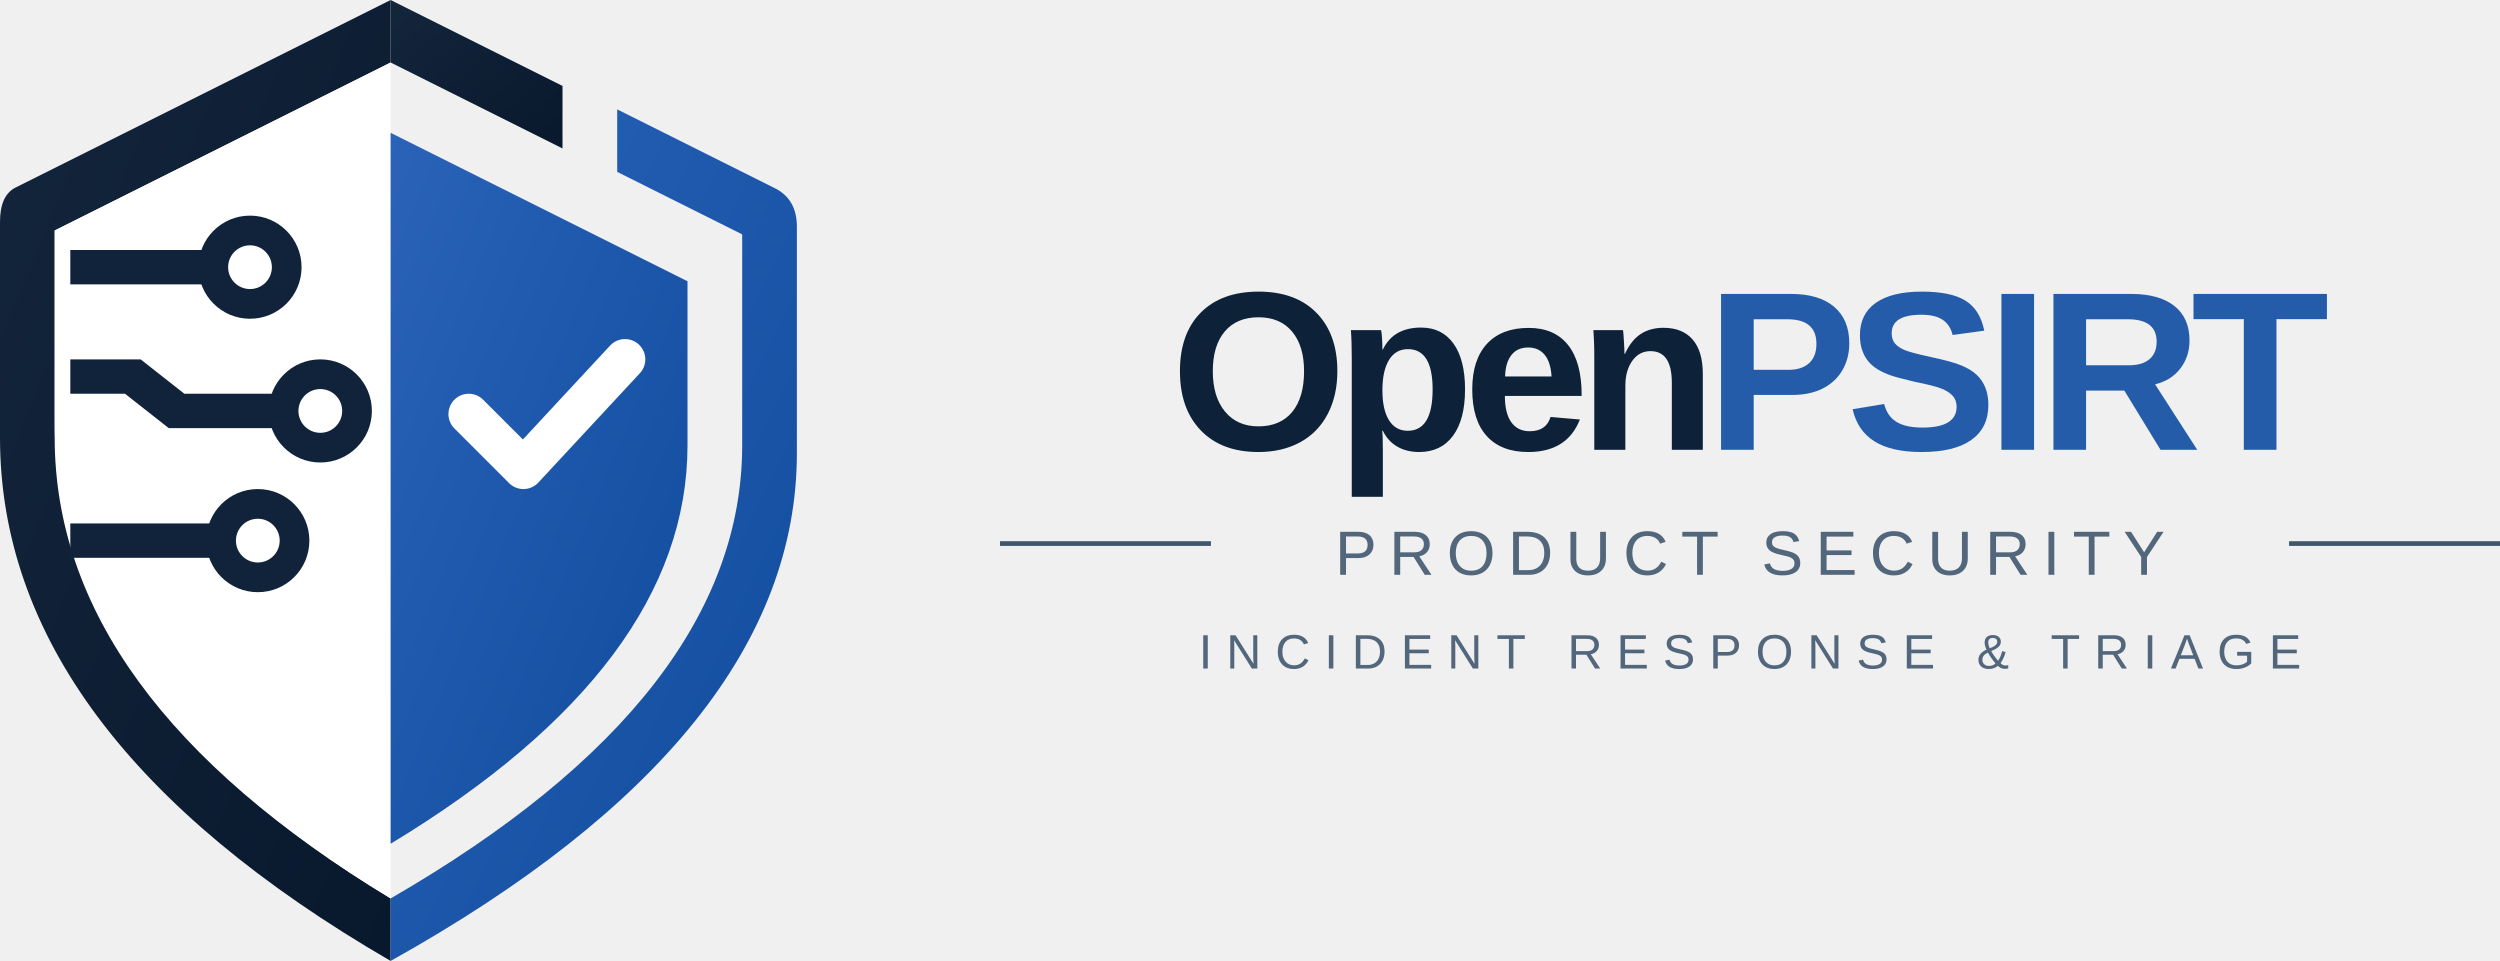
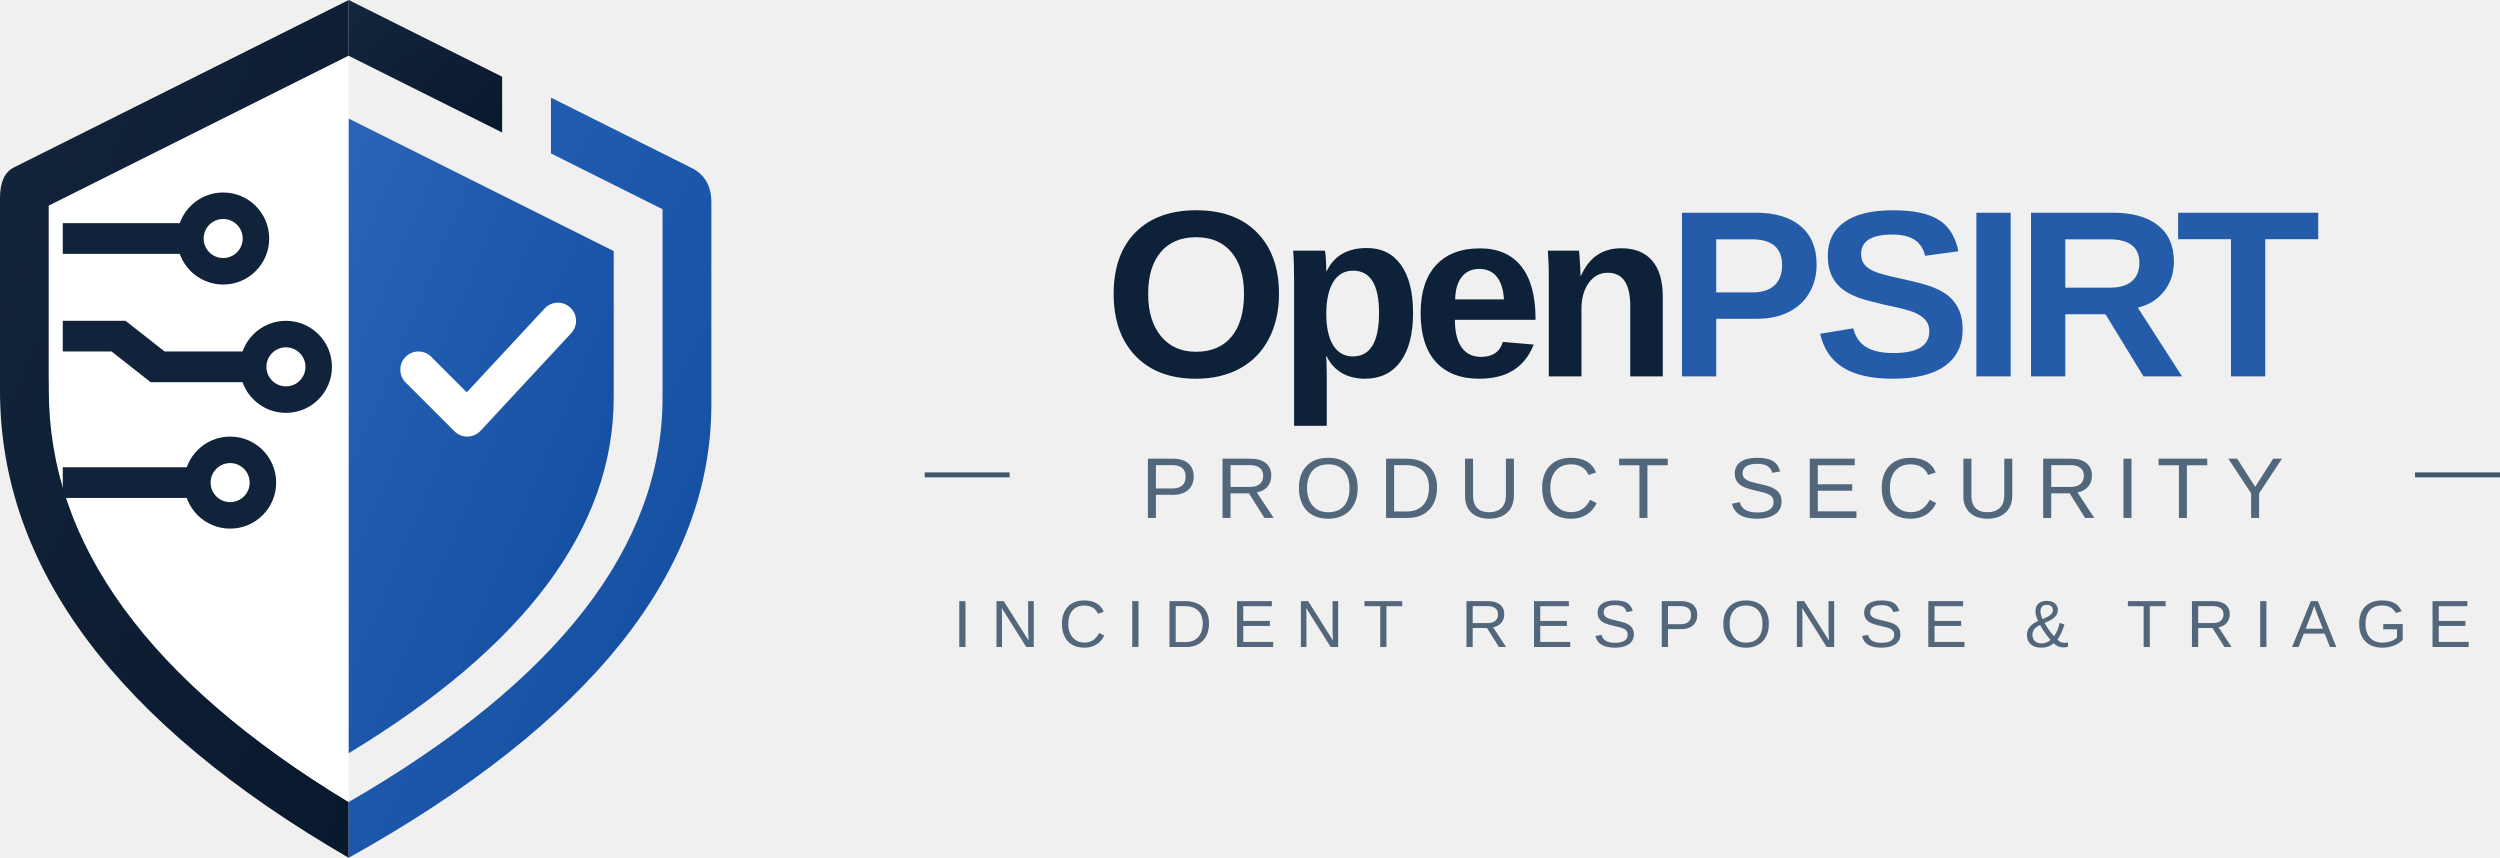
- <svg xmlns="http://www.w3.org/2000/svg" viewBox="0 0 1600 615" width="1600" height="615">
+ <svg xmlns="http://www.w3.org/2000/svg" viewBox="0 0 1523.5 522.75" width="1523.5" height="522.75">
  <defs>
    <linearGradient id="navy" x1="0" y1="0" x2="1" y2="1">
      <stop offset="0" stop-color="#14263c" />
      <stop offset="1" stop-color="#08182d" />
    </linearGradient>
    <linearGradient id="blue" x1="0" y1="0" x2="1" y2="1">
      <stop offset="0" stop-color="#2a63b8" />
      <stop offset="1" stop-color="#0f4b9d" />
    </linearGradient>
  </defs>
-   <g transform="translate(-350 -140)">
+   <g transform="translate(0 0) scale(0.85) translate(-350 -140)">
    <path fill="url(#navy)" d="M600 140 L360 260 Q350 265 350 282 L350 420     Q350 610 600 755 L600 715 Q385 585 385 410 L385 287.5 L600 180 Z" />
    <path fill="url(#navy)" d="M600 140 L710 195 L710 235 L600 180 Z" />
    <path fill="url(#blue)" d="M745 210 L845 260 Q860 267 860 285 L860 430     Q860 610 600 755 L600 715 Q825 585 825 425 L825 290 L745 250 Z" />
    <path fill="#ffffff" d="M600 180 L385 287.5 L385 420 Q385 585 600 715 Z" />
    <path fill="url(#blue)" d="M600 225 L790 320 L790 425 Q790 565 600 680 Z" />
    <g fill="#10233a">
      <path d="M395 300 H500 V322 H395 Z" />
      <path d="M395 370 H440 L468 392 H545 V414 H458 L430 392 H395 Z" />
      <path d="M395 475 H505 V497 H395 Z" />
    </g>
    <g fill="#10233a">
      <circle cx="510" cy="311" r="33" />
      <circle cx="555" cy="403" r="33" />
      <circle cx="515" cy="486" r="33" />
    </g>
    <g fill="#ffffff">
      <circle cx="510" cy="311" r="14" />
      <circle cx="555" cy="403" r="14" />
      <circle cx="515" cy="486" r="14" />
    </g>
    <path d="M650 405 L685 440 L750 370" fill="none" stroke="#ffffff" stroke-width="26" stroke-linecap="round" stroke-linejoin="round" />
  </g>
-   <g transform="translate(520 -597.12)">
+   <g transform="translate(443.5 -655.62)">
    <path fill="#0d2138" d="M335.911 834.661Q335.911 850.237 329.752 862.061Q323.592 873.884 312.122 880.15Q300.653 886.416 285.36 886.416Q261.854 886.416 248.508 872.574Q235.162 858.733 235.162 834.661Q235.162 810.659 248.472 797.207Q261.783 783.755 285.501 783.755Q309.219 783.755 322.565 797.349Q335.911 810.942 335.911 834.661ZM314.6 834.661Q314.6 818.518 306.954 809.349Q299.307 800.181 285.501 800.181Q271.483 800.181 263.836 809.279Q256.19 818.376 256.19 834.661Q256.19 851.086 264.013 860.538Q271.837 869.99 285.36 869.99Q299.378 869.99 306.989 860.786Q314.6 851.582 314.6 834.661ZM417.625 846.343Q417.625 865.53 409.943 875.973Q402.261 886.416 388.242 886.416Q380.171 886.416 374.188 882.911Q368.206 879.407 365.02 872.822H364.595Q365.02 874.946 365.02 885.708V915.09H345.125V826.023Q345.125 815.19 344.558 808.394H363.887Q364.241 809.668 364.489 813.42Q364.737 817.173 364.737 820.854H365.02Q371.746 806.765 389.517 806.765Q402.898 806.765 410.261 817.067Q417.625 827.368 417.625 846.343ZM396.88 846.343Q396.88 820.571 381.092 820.571Q373.162 820.571 368.949 827.51Q364.737 834.448 364.737 846.909Q364.737 859.299 368.949 866.061Q373.162 872.822 380.95 872.822Q396.88 872.822 396.88 846.343ZM458.061 886.416Q440.786 886.416 431.511 876.185Q422.236 865.955 422.236 846.343Q422.236 827.368 431.653 817.173Q441.069 806.978 458.344 806.978Q474.841 806.978 483.55 817.916Q492.258 828.855 492.258 849.954V850.52H443.122Q443.122 861.707 447.264 867.406Q451.406 873.105 459.052 873.105Q469.602 873.105 472.363 863.972L491.125 865.601Q482.983 886.416 458.061 886.416ZM458.061 819.509Q451.052 819.509 447.264 824.395Q443.476 829.28 443.264 838.059H473Q472.434 828.784 468.54 824.147Q464.646 819.509 458.061 819.509ZM549.97 885.0V842.024Q549.97 821.846 536.305 821.846Q529.084 821.846 524.659 828.041Q520.234 834.236 520.234 843.936V885.0H500.339V825.527Q500.339 819.368 500.162 815.438Q499.985 811.509 499.772 808.394H518.747Q518.959 809.739 519.313 815.58Q519.667 821.421 519.667 823.616H519.95Q523.986 814.836 530.075 810.872Q536.164 806.907 544.589 806.907Q556.767 806.907 563.281 814.412Q569.794 821.917 569.794 836.36V885.0Z" />
    <path fill="#245ca9" d="M663.544 816.819Q663.544 826.448 659.154 834.023Q654.764 841.599 646.587 845.741Q638.409 849.883 627.152 849.883H602.372V885.0H581.486V785.242H626.302Q644.215 785.242 653.879 793.49Q663.544 801.738 663.544 816.819ZM642.516 817.173Q642.516 801.455 623.966 801.455H602.372V833.811H624.532Q633.17 833.811 637.843 829.528Q642.516 825.244 642.516 817.173ZM752.55 856.255Q752.55 870.911 741.682 878.663Q730.814 886.416 709.786 886.416Q690.599 886.416 679.696 879.619Q668.792 872.822 665.677 859.016L685.855 855.688Q687.908 863.618 693.856 867.194Q699.803 870.769 710.352 870.769Q732.23 870.769 732.23 857.458Q732.23 853.21 729.716 850.449Q727.203 847.688 722.636 845.847Q718.07 844.006 705.113 841.387Q693.927 838.767 689.537 837.174Q685.147 835.581 681.607 833.422Q678.067 831.262 675.589 828.218Q673.111 825.173 671.73 821.067Q670.35 816.96 670.35 811.65Q670.35 798.127 680.51 790.941Q690.67 783.755 710.069 783.755Q728.619 783.755 737.929 789.561Q747.24 795.366 749.93 808.748L729.681 811.509Q728.123 805.066 723.344 801.809Q718.565 798.552 709.644 798.552Q690.67 798.552 690.67 810.447Q690.67 814.341 692.688 816.819Q694.705 819.297 698.67 821.031Q702.635 822.766 714.742 825.386Q729.115 828.43 735.31 831.014Q741.505 833.599 745.115 837.032Q748.726 840.466 750.638 845.245Q752.55 850.024 752.55 856.255ZM760.913 885.0V785.242H781.8V885.0ZM862.734 885.0 839.582 847.122H815.085V885.0H794.199V785.242H844.043Q861.885 785.242 871.584 792.924Q881.284 800.605 881.284 814.978Q881.284 825.457 875.337 833.068Q869.389 840.679 859.265 843.086L886.24 885.0ZM860.256 815.828Q860.256 801.455 841.848 801.455H815.085V830.908H842.414Q851.194 830.908 855.725 826.943Q860.256 822.979 860.256 815.828ZM936.943 801.384V885.0H916.056V801.384H883.842V785.242H969.228V801.384Z" />
-     <line x1="120" y1="945" x2="255" y2="945" stroke="#40566b" stroke-width="3" />
-     <line x1="945" y1="945" x2="1080" y2="945" stroke="#40566b" stroke-width="3" />
-     <path fill="#52677b" d="M359.004 945.762Q359.004 949.668 356.455 951.973Q353.906 954.277 349.531 954.277H341.445V965.0H337.715V937.48H349.297Q353.926 937.48 356.465 939.648Q359.004 941.816 359.004 945.762ZM355.254 945.801Q355.254 940.469 348.848 940.469H341.445V951.328H349.004Q355.254 951.328 355.254 945.801ZM391.848 965.0 384.699 953.574H376.125V965.0H372.395V937.48H385.344Q389.992 937.48 392.521 939.561Q395.051 941.641 395.051 945.352Q395.051 948.418 393.264 950.508Q391.477 952.598 388.332 953.145L396.145 965.0ZM391.301 945.391Q391.301 942.988 389.67 941.729Q388.039 940.469 384.973 940.469H376.125V950.625H385.129Q388.078 950.625 389.689 949.248Q391.301 947.871 391.301 945.391ZM435.199 951.113Q435.199 955.43 433.549 958.672Q431.898 961.914 428.812 963.652Q425.727 965.391 421.527 965.391Q417.289 965.391 414.213 963.672Q411.137 961.953 409.516 958.701Q407.895 955.449 407.895 951.113Q407.895 944.512 411.508 940.791Q415.121 937.07 421.566 937.07Q425.766 937.07 428.852 938.74Q431.938 940.41 433.568 943.594Q435.199 946.777 435.199 951.113ZM431.391 951.113Q431.391 945.977 428.822 943.047Q426.254 940.117 421.566 940.117Q416.84 940.117 414.262 943.008Q411.684 945.898 411.684 951.113Q411.684 956.289 414.291 959.326Q416.898 962.363 421.527 962.363Q426.293 962.363 428.842 959.424Q431.391 956.484 431.391 951.113ZM472.086 950.957Q472.086 955.215 470.426 958.408Q468.766 961.602 465.719 963.301Q462.672 965.0 458.688 965.0H448.395V937.48H457.496Q464.488 937.48 468.287 940.986Q472.086 944.492 472.086 950.957ZM468.336 950.957Q468.336 945.84 465.533 943.154Q462.73 940.469 457.418 940.469H452.125V962.012H458.258Q461.285 962.012 463.58 960.684Q465.875 959.355 467.105 956.855Q468.336 954.355 468.336 950.957ZM496.277 965.391Q492.898 965.391 490.379 964.16Q487.859 962.93 486.473 960.586Q485.086 958.242 485.086 955.0V937.48H488.816V954.688Q488.816 958.457 490.73 960.41Q492.645 962.363 496.258 962.363Q499.969 962.363 502.029 960.342Q504.09 958.32 504.09 954.434V937.48H507.801V954.648Q507.801 957.988 506.385 960.41Q504.969 962.832 502.381 964.111Q499.793 965.391 496.277 965.391ZM534.355 940.117Q529.785 940.117 527.246 943.057Q524.707 945.996 524.707 951.113Q524.707 956.172 527.354 959.248Q530.0 962.324 534.512 962.324Q540.293 962.324 543.203 956.602L546.25 958.125Q544.551 961.68 541.475 963.535Q538.398 965.391 534.336 965.391Q530.176 965.391 527.139 963.662Q524.102 961.934 522.51 958.721Q520.918 955.508 520.918 951.113Q520.918 944.531 524.473 940.801Q528.027 937.07 534.316 937.07Q538.711 937.07 541.66 938.789Q544.609 940.508 545.996 943.887L542.461 945.059Q541.504 942.656 539.385 941.387Q537.266 940.117 534.355 940.117ZM569.836 940.527V965.0H566.125V940.527H556.672V937.48H579.289V940.527ZM632.164 957.402Q632.164 961.211 629.186 963.301Q626.207 965.391 620.797 965.391Q610.738 965.391 609.137 958.398L612.75 957.676Q613.375 960.156 615.406 961.318Q617.438 962.48 620.934 962.48Q624.547 962.48 626.51 961.24Q628.473 960.0 628.473 957.598Q628.473 956.25 627.857 955.41Q627.242 954.57 626.129 954.023Q625.016 953.477 623.473 953.105Q621.93 952.734 620.055 952.305Q616.793 951.582 615.104 950.859Q613.414 950.137 612.438 949.248Q611.461 948.359 610.943 947.168Q610.426 945.977 610.426 944.434Q610.426 940.898 613.131 938.984Q615.836 937.07 620.875 937.07Q625.562 937.07 628.043 938.506Q630.523 939.941 631.52 943.398L627.848 944.043Q627.242 941.855 625.543 940.869Q623.844 939.883 620.836 939.883Q617.535 939.883 615.797 940.977Q614.059 942.07 614.059 944.238Q614.059 945.508 614.732 946.338Q615.406 947.168 616.676 947.744Q617.945 948.32 621.734 949.16Q623.004 949.453 624.264 949.756Q625.523 950.059 626.676 950.479Q627.828 950.898 628.834 951.465Q629.84 952.031 630.582 952.852Q631.324 953.672 631.744 954.785Q632.164 955.898 632.164 957.402ZM645.281 965.0V937.48H666.16V940.527H649.012V949.355H664.988V952.363H649.012V961.953H666.961V965.0ZM692.148 940.117Q687.578 940.117 685.039 943.057Q682.5 945.996 682.5 951.113Q682.5 956.172 685.146 959.248Q687.793 962.324 692.305 962.324Q698.086 962.324 700.996 956.602L704.043 958.125Q702.344 961.68 699.268 963.535Q696.191 965.391 692.129 965.391Q687.969 965.391 684.932 963.662Q681.895 961.934 680.303 958.721Q678.711 955.508 678.711 951.113Q678.711 944.531 682.266 940.801Q685.82 937.07 692.109 937.07Q696.504 937.07 699.453 938.789Q702.402 940.508 703.789 943.887L700.254 945.059Q699.297 942.656 697.178 941.387Q695.059 940.117 692.148 940.117ZM727.844 965.391Q724.465 965.391 721.945 964.16Q719.426 962.93 718.039 960.586Q716.652 958.242 716.652 955.0V937.48H720.383V954.688Q720.383 958.457 722.297 960.41Q724.211 962.363 727.824 962.363Q731.535 962.363 733.596 960.342Q735.656 958.32 735.656 954.434V937.48H739.367V954.648Q739.367 957.988 737.951 960.41Q736.535 962.832 733.947 964.111Q731.359 965.391 727.844 965.391ZM773.188 965.0 766.039 953.574H757.465V965.0H753.734V937.48H766.684Q771.332 937.48 773.861 939.561Q776.391 941.641 776.391 945.352Q776.391 948.418 774.604 950.508Q772.816 952.598 769.672 953.145L777.484 965.0ZM772.641 945.391Q772.641 942.988 771.01 941.729Q769.379 940.469 766.312 940.469H757.465V950.625H766.469Q769.418 950.625 771.029 949.248Q772.641 947.871 772.641 945.391ZM791.031 965.0V937.48H794.762V965.0ZM820.516 940.527V965.0H816.805V940.527H807.352V937.48H829.969V940.527ZM854.062 953.594V965.0H850.352V953.594L839.766 937.48H843.867L852.246 950.586L860.586 937.48H864.688Z" />
-     <path fill="#52677b" d="M250.073 1025.0V1003.672H252.964V1025.0ZM281.203 1025.0 269.79 1006.836 269.865 1008.304 269.941 1010.832V1025.0H267.368V1003.672H270.728L282.262 1021.958Q282.081 1018.991 282.081 1017.659V1003.672H284.684V1025.0ZM308.2 1005.716Q304.658 1005.716 302.691 1007.994Q300.723 1010.272 300.723 1014.238Q300.723 1018.158 302.774 1020.542Q304.825 1022.926 308.322 1022.926Q312.802 1022.926 315.057 1018.491L317.419 1019.672Q316.102 1022.427 313.718 1023.865Q311.334 1025.303 308.185 1025.303Q304.961 1025.303 302.607 1023.963Q300.254 1022.624 299.02 1020.134Q297.786 1017.644 297.786 1014.238Q297.786 1009.137 300.541 1006.246Q303.296 1003.354 308.17 1003.354Q311.576 1003.354 313.862 1004.687Q316.147 1006.019 317.222 1008.637L314.482 1009.545Q313.74 1007.684 312.098 1006.7Q310.456 1005.716 308.2 1005.716ZM330.46 1025.0V1003.672H333.351V1025.0ZM366.116 1014.117Q366.116 1017.417 364.829 1019.891Q363.543 1022.366 361.181 1023.683Q358.82 1025.0 355.732 1025.0H347.755V1003.672H354.809Q360.228 1003.672 363.172 1006.389Q366.116 1009.106 366.116 1014.117ZM363.21 1014.117Q363.21 1010.151 361.038 1008.07Q358.865 1005.988 354.748 1005.988H350.646V1022.684H355.399Q357.745 1022.684 359.524 1021.655Q361.302 1020.625 362.256 1018.688Q363.21 1016.75 363.21 1014.117ZM379.142 1025.0V1003.672H395.323V1006.034H382.033V1012.875H394.415V1015.207H382.033V1022.639H395.944V1025.0ZM422.654 1025.0 411.241 1006.836 411.317 1008.304 411.392 1010.832V1025.0H408.819V1003.672H412.179L423.714 1021.958Q423.532 1018.991 423.532 1017.659V1003.672H426.135V1025.0ZM448.562 1006.034V1025.0H445.686V1006.034H438.36V1003.672H455.888V1006.034ZM500.831 1025.0 495.291 1016.145H488.646V1025.0H485.755V1003.672H495.791Q499.393 1003.672 501.354 1005.284Q503.314 1006.896 503.314 1009.772Q503.314 1012.149 501.929 1013.769Q500.544 1015.388 498.107 1015.812L504.161 1025.0ZM500.407 1009.803Q500.407 1007.941 499.144 1006.965Q497.88 1005.988 495.503 1005.988H488.646V1013.859H495.624Q497.91 1013.859 499.159 1012.792Q500.407 1011.725 500.407 1009.803ZM517.142 1025.0V1003.672H533.323V1006.034H520.033V1012.875H532.415V1015.207H520.033V1022.639H533.944V1025.0ZM563.53 1019.112Q563.53 1022.063 561.222 1023.683Q558.913 1025.303 554.72 1025.303Q546.925 1025.303 545.684 1019.884L548.484 1019.324Q548.969 1021.246 550.543 1022.147Q552.117 1023.047 554.826 1023.047Q557.627 1023.047 559.148 1022.086Q560.669 1021.125 560.669 1019.263Q560.669 1018.219 560.192 1017.568Q559.716 1016.917 558.853 1016.493Q557.99 1016.069 556.794 1015.782Q555.598 1015.494 554.145 1015.161Q551.617 1014.601 550.308 1014.041Q548.999 1013.481 548.242 1012.792Q547.485 1012.104 547.084 1011.18Q546.683 1010.257 546.683 1009.061Q546.683 1006.321 548.779 1004.838Q550.876 1003.354 554.781 1003.354Q558.414 1003.354 560.336 1004.467Q562.259 1005.58 563.031 1008.259L560.185 1008.758Q559.716 1007.063 558.399 1006.299Q557.082 1005.534 554.751 1005.534Q552.193 1005.534 550.845 1006.382Q549.498 1007.229 549.498 1008.91Q549.498 1009.894 550.021 1010.537Q550.543 1011.18 551.527 1011.627Q552.51 1012.073 555.447 1012.724Q556.431 1012.951 557.407 1013.186Q558.384 1013.42 559.277 1013.746Q560.17 1014.071 560.949 1014.51Q561.729 1014.949 562.304 1015.585Q562.879 1016.221 563.205 1017.083Q563.53 1017.946 563.53 1019.112ZM592.995 1010.09Q592.995 1013.118 591.02 1014.904Q589.044 1016.69 585.654 1016.69H579.387V1025.0H576.496V1003.672H585.472Q589.059 1003.672 591.027 1005.353Q592.995 1007.033 592.995 1010.09ZM590.089 1010.121Q590.089 1005.988 585.124 1005.988H579.387V1014.404H585.245Q590.089 1014.404 590.089 1010.121ZM626.259 1014.238Q626.259 1017.583 624.98 1020.096Q623.701 1022.608 621.309 1023.956Q618.918 1025.303 615.663 1025.303Q612.379 1025.303 609.995 1023.971Q607.611 1022.639 606.354 1020.118Q605.098 1017.598 605.098 1014.238Q605.098 1009.122 607.898 1006.238Q610.698 1003.354 615.694 1003.354Q618.948 1003.354 621.34 1004.649Q623.731 1005.943 624.995 1008.41Q626.259 1010.877 626.259 1014.238ZM623.307 1014.238Q623.307 1010.257 621.317 1007.986Q619.326 1005.716 615.694 1005.716Q612.031 1005.716 610.032 1007.956Q608.034 1010.196 608.034 1014.238Q608.034 1018.249 610.055 1020.603Q612.076 1022.957 615.663 1022.957Q619.357 1022.957 621.332 1020.678Q623.307 1018.4 623.307 1014.238ZM653.12 1025.0 641.707 1006.836 641.783 1008.304 641.859 1010.832V1025.0H639.285V1003.672H642.646L654.18 1021.958Q653.998 1018.991 653.998 1017.659V1003.672H656.602V1025.0ZM687.384 1019.112Q687.384 1022.063 685.075 1023.683Q682.767 1025.303 678.574 1025.303Q670.779 1025.303 669.537 1019.884L672.338 1019.324Q672.822 1021.246 674.396 1022.147Q675.97 1023.047 678.68 1023.047Q681.48 1023.047 683.001 1022.086Q684.523 1021.125 684.523 1019.263Q684.523 1018.219 684.046 1017.568Q683.569 1016.917 682.706 1016.493Q681.844 1016.069 680.648 1015.782Q679.452 1015.494 677.999 1015.161Q675.471 1014.601 674.162 1014.041Q672.852 1013.481 672.095 1012.792Q671.339 1012.104 670.938 1011.18Q670.536 1010.257 670.536 1009.061Q670.536 1006.321 672.633 1004.838Q674.729 1003.354 678.635 1003.354Q682.267 1003.354 684.19 1004.467Q686.112 1005.58 686.884 1008.259L684.038 1008.758Q683.569 1007.063 682.252 1006.299Q680.935 1005.534 678.604 1005.534Q676.046 1005.534 674.699 1006.382Q673.352 1007.229 673.352 1008.91Q673.352 1009.894 673.874 1010.537Q674.396 1011.18 675.38 1011.627Q676.364 1012.073 679.301 1012.724Q680.284 1012.951 681.261 1013.186Q682.237 1013.42 683.13 1013.746Q684.023 1014.071 684.803 1014.51Q685.582 1014.949 686.157 1015.585Q686.733 1016.221 687.058 1017.083Q687.384 1017.946 687.384 1019.112ZM700.349 1025.0V1003.672H716.531V1006.034H703.24V1012.875H715.622V1015.207H703.24V1022.639H717.151V1025.0ZM763.154 1025.182Q760.475 1025.182 758.643 1023.259Q757.508 1024.243 756.055 1024.773Q754.602 1025.303 753.012 1025.303Q749.758 1025.303 747.972 1023.736Q746.186 1022.169 746.186 1019.384Q746.186 1015.176 751.378 1012.891Q750.878 1011.952 750.515 1010.666Q750.152 1009.379 750.152 1008.319Q750.152 1006.049 751.537 1004.8Q752.922 1003.551 755.465 1003.551Q757.75 1003.551 759.15 1004.702Q760.551 1005.852 760.551 1007.85Q760.551 1009.636 759.166 1011.029Q757.781 1012.421 754.36 1013.784Q756.04 1016.887 758.795 1020.02Q760.505 1017.507 761.383 1013.814L763.578 1014.465Q762.624 1018.234 760.369 1021.564Q761.822 1023.047 763.517 1023.047Q764.592 1023.047 765.288 1022.805V1024.849Q764.441 1025.182 763.154 1025.182ZM758.25 1007.85Q758.25 1006.76 757.493 1006.072Q756.736 1005.383 755.434 1005.383Q753.981 1005.383 753.224 1006.162Q752.468 1006.942 752.468 1008.319Q752.468 1010.045 753.451 1012.013Q755.434 1011.21 756.365 1010.62Q757.296 1010.03 757.773 1009.349Q758.25 1008.667 758.25 1007.85ZM757.13 1021.715Q754.133 1018.173 752.301 1014.798Q748.729 1016.312 748.729 1019.354Q748.729 1021.186 749.902 1022.253Q751.075 1023.32 753.103 1023.32Q754.178 1023.32 755.253 1022.904Q756.327 1022.487 757.13 1021.715ZM803.284 1006.034V1025.0H800.408V1006.034H793.082V1003.672H810.61V1006.034ZM837.941 1025.0 832.401 1016.145H825.756V1025.0H822.865V1003.672H832.9Q836.503 1003.672 838.463 1005.284Q840.423 1006.896 840.423 1009.772Q840.423 1012.149 839.038 1013.769Q837.653 1015.388 835.216 1015.812L841.271 1025.0ZM837.517 1009.803Q837.517 1007.941 836.253 1006.965Q834.989 1005.988 832.613 1005.988H825.756V1013.859H832.734Q835.019 1013.859 836.268 1012.792Q837.517 1011.725 837.517 1009.803ZM854.57 1025.0V1003.672H857.461V1025.0ZM886.986 1025.0 884.549 1018.764H874.831L872.379 1025.0H869.382L878.086 1003.672H881.37L889.938 1025.0ZM879.69 1005.852 879.554 1006.276Q879.176 1007.532 878.434 1009.5L875.709 1016.508H883.686L880.947 1009.47Q880.523 1008.425 880.099 1007.108ZM900.557 1014.238Q900.557 1009.046 903.343 1006.2Q906.128 1003.354 911.168 1003.354Q914.71 1003.354 916.92 1004.55Q919.13 1005.746 920.326 1008.38L917.571 1009.197Q916.663 1007.381 915.066 1006.548Q913.469 1005.716 911.093 1005.716Q907.399 1005.716 905.447 1007.948Q903.494 1010.181 903.494 1014.238Q903.494 1018.279 905.568 1020.618Q907.641 1022.957 911.304 1022.957Q913.393 1022.957 915.202 1022.321Q917.011 1021.685 918.131 1020.595V1016.75H911.759V1014.329H920.795V1021.685Q919.1 1023.411 916.64 1024.357Q914.18 1025.303 911.304 1025.303Q907.959 1025.303 905.537 1023.971Q903.115 1022.639 901.836 1020.134Q900.557 1017.628 900.557 1014.238ZM934.654 1025.0V1003.672H950.835V1006.034H937.545V1012.875H949.927V1015.207H937.545V1022.639H951.456V1025.0Z" />
+     <line x1="120" y1="945" x2="171.76" y2="945" stroke="#40566b" stroke-width="3" />
+     <line x1="1028.24" y1="945" x2="1080" y2="945" stroke="#40566b" stroke-width="3" />
+     <g transform="translate(600 945) scale(1.311475) translate(-600 -945)">
+       <path fill="#52677b" d="M359.004 945.762Q359.004 949.668 356.455 951.973Q353.906 954.277 349.531 954.277H341.445V965.0H337.715V937.48H349.297Q353.926 937.48 356.465 939.648Q359.004 941.816 359.004 945.762ZM355.254 945.801Q355.254 940.469 348.848 940.469H341.445V951.328H349.004Q355.254 951.328 355.254 945.801ZM391.848 965.0 384.699 953.574H376.125V965.0H372.395V937.48H385.344Q389.992 937.48 392.521 939.561Q395.051 941.641 395.051 945.352Q395.051 948.418 393.264 950.508Q391.477 952.598 388.332 953.145L396.145 965.0ZM391.301 945.391Q391.301 942.988 389.67 941.729Q388.039 940.469 384.973 940.469H376.125V950.625H385.129Q388.078 950.625 389.689 949.248Q391.301 947.871 391.301 945.391ZM435.199 951.113Q435.199 955.43 433.549 958.672Q431.898 961.914 428.812 963.652Q425.727 965.391 421.527 965.391Q417.289 965.391 414.213 963.672Q411.137 961.953 409.516 958.701Q407.895 955.449 407.895 951.113Q407.895 944.512 411.508 940.791Q415.121 937.07 421.566 937.07Q425.766 937.07 428.852 938.74Q431.938 940.41 433.568 943.594Q435.199 946.777 435.199 951.113ZM431.391 951.113Q431.391 945.977 428.822 943.047Q426.254 940.117 421.566 940.117Q416.84 940.117 414.262 943.008Q411.684 945.898 411.684 951.113Q411.684 956.289 414.291 959.326Q416.898 962.363 421.527 962.363Q426.293 962.363 428.842 959.424Q431.391 956.484 431.391 951.113ZM472.086 950.957Q472.086 955.215 470.426 958.408Q468.766 961.602 465.719 963.301Q462.672 965.0 458.688 965.0H448.395V937.48H457.496Q464.488 937.48 468.287 940.986Q472.086 944.492 472.086 950.957ZM468.336 950.957Q468.336 945.84 465.533 943.154Q462.73 940.469 457.418 940.469H452.125V962.012H458.258Q461.285 962.012 463.58 960.684Q465.875 959.355 467.105 956.855Q468.336 954.355 468.336 950.957ZM496.277 965.391Q492.898 965.391 490.379 964.16Q487.859 962.93 486.473 960.586Q485.086 958.242 485.086 955.0V937.48H488.816V954.688Q488.816 958.457 490.73 960.41Q492.645 962.363 496.258 962.363Q499.969 962.363 502.029 960.342Q504.09 958.32 504.09 954.434V937.48H507.801V954.648Q507.801 957.988 506.385 960.41Q504.969 962.832 502.381 964.111Q499.793 965.391 496.277 965.391ZM534.355 940.117Q529.785 940.117 527.246 943.057Q524.707 945.996 524.707 951.113Q524.707 956.172 527.354 959.248Q530.0 962.324 534.512 962.324Q540.293 962.324 543.203 956.602L546.25 958.125Q544.551 961.68 541.475 963.535Q538.398 965.391 534.336 965.391Q530.176 965.391 527.139 963.662Q524.102 961.934 522.51 958.721Q520.918 955.508 520.918 951.113Q520.918 944.531 524.473 940.801Q528.027 937.07 534.316 937.07Q538.711 937.07 541.66 938.789Q544.609 940.508 545.996 943.887L542.461 945.059Q541.504 942.656 539.385 941.387Q537.266 940.117 534.355 940.117ZM569.836 940.527V965.0H566.125V940.527H556.672V937.48H579.289V940.527ZM632.164 957.402Q632.164 961.211 629.186 963.301Q626.207 965.391 620.797 965.391Q610.738 965.391 609.137 958.398L612.75 957.676Q613.375 960.156 615.406 961.318Q617.438 962.48 620.934 962.48Q624.547 962.48 626.51 961.24Q628.473 960.0 628.473 957.598Q628.473 956.25 627.857 955.41Q627.242 954.57 626.129 954.023Q625.016 953.477 623.473 953.105Q621.93 952.734 620.055 952.305Q616.793 951.582 615.104 950.859Q613.414 950.137 612.438 949.248Q611.461 948.359 610.943 947.168Q610.426 945.977 610.426 944.434Q610.426 940.898 613.131 938.984Q615.836 937.07 620.875 937.07Q625.562 937.07 628.043 938.506Q630.523 939.941 631.52 943.398L627.848 944.043Q627.242 941.855 625.543 940.869Q623.844 939.883 620.836 939.883Q617.535 939.883 615.797 940.977Q614.059 942.07 614.059 944.238Q614.059 945.508 614.732 946.338Q615.406 947.168 616.676 947.744Q617.945 948.32 621.734 949.16Q623.004 949.453 624.264 949.756Q625.523 950.059 626.676 950.479Q627.828 950.898 628.834 951.465Q629.84 952.031 630.582 952.852Q631.324 953.672 631.744 954.785Q632.164 955.898 632.164 957.402ZM645.281 965.0V937.48H666.16V940.527H649.012V949.355H664.988V952.363H649.012V961.953H666.961V965.0ZM692.148 940.117Q687.578 940.117 685.039 943.057Q682.5 945.996 682.5 951.113Q682.5 956.172 685.146 959.248Q687.793 962.324 692.305 962.324Q698.086 962.324 700.996 956.602L704.043 958.125Q702.344 961.68 699.268 963.535Q696.191 965.391 692.129 965.391Q687.969 965.391 684.932 963.662Q681.895 961.934 680.303 958.721Q678.711 955.508 678.711 951.113Q678.711 944.531 682.266 940.801Q685.82 937.07 692.109 937.07Q696.504 937.07 699.453 938.789Q702.402 940.508 703.789 943.887L700.254 945.059Q699.297 942.656 697.178 941.387Q695.059 940.117 692.148 940.117ZM727.844 965.391Q724.465 965.391 721.945 964.16Q719.426 962.93 718.039 960.586Q716.652 958.242 716.652 955.0V937.48H720.383V954.688Q720.383 958.457 722.297 960.41Q724.211 962.363 727.824 962.363Q731.535 962.363 733.596 960.342Q735.656 958.32 735.656 954.434V937.48H739.367V954.648Q739.367 957.988 737.951 960.41Q736.535 962.832 733.947 964.111Q731.359 965.391 727.844 965.391ZM773.188 965.0 766.039 953.574H757.465V965.0H753.734V937.48H766.684Q771.332 937.48 773.861 939.561Q776.391 941.641 776.391 945.352Q776.391 948.418 774.604 950.508Q772.816 952.598 769.672 953.145L777.484 965.0ZM772.641 945.391Q772.641 942.988 771.01 941.729Q769.379 940.469 766.312 940.469H757.465V950.625H766.469Q769.418 950.625 771.029 949.248Q772.641 947.871 772.641 945.391ZM791.031 965.0V937.48H794.762V965.0ZM820.516 940.527V965.0H816.805V940.527H807.352V937.48H829.969V940.527ZM854.062 953.594V965.0H850.352V953.594L839.766 937.48H843.867L852.246 950.586L860.586 937.48H864.688Z" />
+       <path fill="#52677b" d="M250.073 1025.0V1003.672H252.964V1025.0ZM281.203 1025.0 269.79 1006.836 269.865 1008.304 269.941 1010.832V1025.0H267.368V1003.672H270.728L282.262 1021.958Q282.081 1018.991 282.081 1017.659V1003.672H284.684V1025.0ZM308.2 1005.716Q304.658 1005.716 302.691 1007.994Q300.723 1010.272 300.723 1014.238Q300.723 1018.158 302.774 1020.542Q304.825 1022.926 308.322 1022.926Q312.802 1022.926 315.057 1018.491L317.419 1019.672Q316.102 1022.427 313.718 1023.865Q311.334 1025.303 308.185 1025.303Q304.961 1025.303 302.607 1023.963Q300.254 1022.624 299.02 1020.134Q297.786 1017.644 297.786 1014.238Q297.786 1009.137 300.541 1006.246Q303.296 1003.354 308.17 1003.354Q311.576 1003.354 313.862 1004.687Q316.147 1006.019 317.222 1008.637L314.482 1009.545Q313.74 1007.684 312.098 1006.7Q310.456 1005.716 308.2 1005.716ZM330.46 1025.0V1003.672H333.351V1025.0ZM366.116 1014.117Q366.116 1017.417 364.829 1019.891Q363.543 1022.366 361.181 1023.683Q358.82 1025.0 355.732 1025.0H347.755V1003.672H354.809Q360.228 1003.672 363.172 1006.389Q366.116 1009.106 366.116 1014.117ZM363.21 1014.117Q363.21 1010.151 361.038 1008.07Q358.865 1005.988 354.748 1005.988H350.646V1022.684H355.399Q357.745 1022.684 359.524 1021.655Q361.302 1020.625 362.256 1018.688Q363.21 1016.75 363.21 1014.117ZM379.142 1025.0V1003.672H395.323V1006.034H382.033V1012.875H394.415V1015.207H382.033V1022.639H395.944V1025.0ZM422.654 1025.0 411.241 1006.836 411.317 1008.304 411.392 1010.832V1025.0H408.819V1003.672H412.179L423.714 1021.958Q423.532 1018.991 423.532 1017.659V1003.672H426.135V1025.0ZM448.562 1006.034V1025.0H445.686V1006.034H438.36V1003.672H455.888V1006.034ZM500.831 1025.0 495.291 1016.145H488.646V1025.0H485.755V1003.672H495.791Q499.393 1003.672 501.354 1005.284Q503.314 1006.896 503.314 1009.772Q503.314 1012.149 501.929 1013.769Q500.544 1015.388 498.107 1015.812L504.161 1025.0ZM500.407 1009.803Q500.407 1007.941 499.144 1006.965Q497.88 1005.988 495.503 1005.988H488.646V1013.859H495.624Q497.91 1013.859 499.159 1012.792Q500.407 1011.725 500.407 1009.803ZM517.142 1025.0V1003.672H533.323V1006.034H520.033V1012.875H532.415V1015.207H520.033V1022.639H533.944V1025.0ZM563.53 1019.112Q563.53 1022.063 561.222 1023.683Q558.913 1025.303 554.72 1025.303Q546.925 1025.303 545.684 1019.884L548.484 1019.324Q548.969 1021.246 550.543 1022.147Q552.117 1023.047 554.826 1023.047Q557.627 1023.047 559.148 1022.086Q560.669 1021.125 560.669 1019.263Q560.669 1018.219 560.192 1017.568Q559.716 1016.917 558.853 1016.493Q557.99 1016.069 556.794 1015.782Q555.598 1015.494 554.145 1015.161Q551.617 1014.601 550.308 1014.041Q548.999 1013.481 548.242 1012.792Q547.485 1012.104 547.084 1011.18Q546.683 1010.257 546.683 1009.061Q546.683 1006.321 548.779 1004.838Q550.876 1003.354 554.781 1003.354Q558.414 1003.354 560.336 1004.467Q562.259 1005.58 563.031 1008.259L560.185 1008.758Q559.716 1007.063 558.399 1006.299Q557.082 1005.534 554.751 1005.534Q552.193 1005.534 550.845 1006.382Q549.498 1007.229 549.498 1008.91Q549.498 1009.894 550.021 1010.537Q550.543 1011.18 551.527 1011.627Q552.51 1012.073 555.447 1012.724Q556.431 1012.951 557.407 1013.186Q558.384 1013.42 559.277 1013.746Q560.17 1014.071 560.949 1014.51Q561.729 1014.949 562.304 1015.585Q562.879 1016.221 563.205 1017.083Q563.53 1017.946 563.53 1019.112ZM592.995 1010.09Q592.995 1013.118 591.02 1014.904Q589.044 1016.69 585.654 1016.69H579.387V1025.0H576.496V1003.672H585.472Q589.059 1003.672 591.027 1005.353Q592.995 1007.033 592.995 1010.09ZM590.089 1010.121Q590.089 1005.988 585.124 1005.988H579.387V1014.404H585.245Q590.089 1014.404 590.089 1010.121ZM626.259 1014.238Q626.259 1017.583 624.98 1020.096Q623.701 1022.608 621.309 1023.956Q618.918 1025.303 615.663 1025.303Q612.379 1025.303 609.995 1023.971Q607.611 1022.639 606.354 1020.118Q605.098 1017.598 605.098 1014.238Q605.098 1009.122 607.898 1006.238Q610.698 1003.354 615.694 1003.354Q618.948 1003.354 621.34 1004.649Q623.731 1005.943 624.995 1008.41Q626.259 1010.877 626.259 1014.238ZM623.307 1014.238Q623.307 1010.257 621.317 1007.986Q619.326 1005.716 615.694 1005.716Q612.031 1005.716 610.032 1007.956Q608.034 1010.196 608.034 1014.238Q608.034 1018.249 610.055 1020.603Q612.076 1022.957 615.663 1022.957Q619.357 1022.957 621.332 1020.678Q623.307 1018.4 623.307 1014.238ZM653.12 1025.0 641.707 1006.836 641.783 1008.304 641.859 1010.832V1025.0H639.285V1003.672H642.646L654.18 1021.958Q653.998 1018.991 653.998 1017.659V1003.672H656.602V1025.0ZM687.384 1019.112Q687.384 1022.063 685.075 1023.683Q682.767 1025.303 678.574 1025.303Q670.779 1025.303 669.537 1019.884L672.338 1019.324Q672.822 1021.246 674.396 1022.147Q675.97 1023.047 678.68 1023.047Q681.48 1023.047 683.001 1022.086Q684.523 1021.125 684.523 1019.263Q684.523 1018.219 684.046 1017.568Q683.569 1016.917 682.706 1016.493Q681.844 1016.069 680.648 1015.782Q679.452 1015.494 677.999 1015.161Q675.471 1014.601 674.162 1014.041Q672.852 1013.481 672.095 1012.792Q671.339 1012.104 670.938 1011.18Q670.536 1010.257 670.536 1009.061Q670.536 1006.321 672.633 1004.838Q674.729 1003.354 678.635 1003.354Q682.267 1003.354 684.19 1004.467Q686.112 1005.58 686.884 1008.259L684.038 1008.758Q683.569 1007.063 682.252 1006.299Q680.935 1005.534 678.604 1005.534Q676.046 1005.534 674.699 1006.382Q673.352 1007.229 673.352 1008.91Q673.352 1009.894 673.874 1010.537Q674.396 1011.18 675.38 1011.627Q676.364 1012.073 679.301 1012.724Q680.284 1012.951 681.261 1013.186Q682.237 1013.42 683.13 1013.746Q684.023 1014.071 684.803 1014.51Q685.582 1014.949 686.157 1015.585Q686.733 1016.221 687.058 1017.083Q687.384 1017.946 687.384 1019.112ZM700.349 1025.0V1003.672H716.531V1006.034H703.24V1012.875H715.622V1015.207H703.24V1022.639H717.151V1025.0ZM763.154 1025.182Q760.475 1025.182 758.643 1023.259Q757.508 1024.243 756.055 1024.773Q754.602 1025.303 753.012 1025.303Q749.758 1025.303 747.972 1023.736Q746.186 1022.169 746.186 1019.384Q746.186 1015.176 751.378 1012.891Q750.878 1011.952 750.515 1010.666Q750.152 1009.379 750.152 1008.319Q750.152 1006.049 751.537 1004.8Q752.922 1003.551 755.465 1003.551Q757.75 1003.551 759.15 1004.702Q760.551 1005.852 760.551 1007.85Q760.551 1009.636 759.166 1011.029Q757.781 1012.421 754.36 1013.784Q756.04 1016.887 758.795 1020.02Q760.505 1017.507 761.383 1013.814L763.578 1014.465Q762.624 1018.234 760.369 1021.564Q761.822 1023.047 763.517 1023.047Q764.592 1023.047 765.288 1022.805V1024.849Q764.441 1025.182 763.154 1025.182ZM758.25 1007.85Q758.25 1006.76 757.493 1006.072Q756.736 1005.383 755.434 1005.383Q753.981 1005.383 753.224 1006.162Q752.468 1006.942 752.468 1008.319Q752.468 1010.045 753.451 1012.013Q755.434 1011.21 756.365 1010.62Q757.296 1010.03 757.773 1009.349Q758.25 1008.667 758.25 1007.85ZM757.13 1021.715Q754.133 1018.173 752.301 1014.798Q748.729 1016.312 748.729 1019.354Q748.729 1021.186 749.902 1022.253Q751.075 1023.32 753.103 1023.32Q754.178 1023.32 755.253 1022.904Q756.327 1022.487 757.13 1021.715ZM803.284 1006.034V1025.0H800.408V1006.034H793.082V1003.672H810.61V1006.034ZM837.941 1025.0 832.401 1016.145H825.756V1025.0H822.865V1003.672H832.9Q836.503 1003.672 838.463 1005.284Q840.423 1006.896 840.423 1009.772Q840.423 1012.149 839.038 1013.769Q837.653 1015.388 835.216 1015.812L841.271 1025.0ZM837.517 1009.803Q837.517 1007.941 836.253 1006.965Q834.989 1005.988 832.613 1005.988H825.756V1013.859H832.734Q835.019 1013.859 836.268 1012.792Q837.517 1011.725 837.517 1009.803ZM854.57 1025.0V1003.672H857.461V1025.0ZM886.986 1025.0 884.549 1018.764H874.831L872.379 1025.0H869.382L878.086 1003.672H881.37L889.938 1025.0ZM879.69 1005.852 879.554 1006.276Q879.176 1007.532 878.434 1009.5L875.709 1016.508H883.686L880.947 1009.47Q880.523 1008.425 880.099 1007.108ZM900.557 1014.238Q900.557 1009.046 903.343 1006.2Q906.128 1003.354 911.168 1003.354Q914.71 1003.354 916.92 1004.55Q919.13 1005.746 920.326 1008.38L917.571 1009.197Q916.663 1007.381 915.066 1006.548Q913.469 1005.716 911.093 1005.716Q907.399 1005.716 905.447 1007.948Q903.494 1010.181 903.494 1014.238Q903.494 1018.279 905.568 1020.618Q907.641 1022.957 911.304 1022.957Q913.393 1022.957 915.202 1022.321Q917.011 1021.685 918.131 1020.595V1016.75H911.759V1014.329H920.795V1021.685Q919.1 1023.411 916.64 1024.357Q914.18 1025.303 911.304 1025.303Q907.959 1025.303 905.537 1023.971Q903.115 1022.639 901.836 1020.134Q900.557 1017.628 900.557 1014.238ZM934.654 1025.0V1003.672H950.835V1006.034H937.545V1012.875H949.927V1015.207H937.545V1022.639H951.456V1025.0Z" />
+     </g>
  </g>
</svg>
